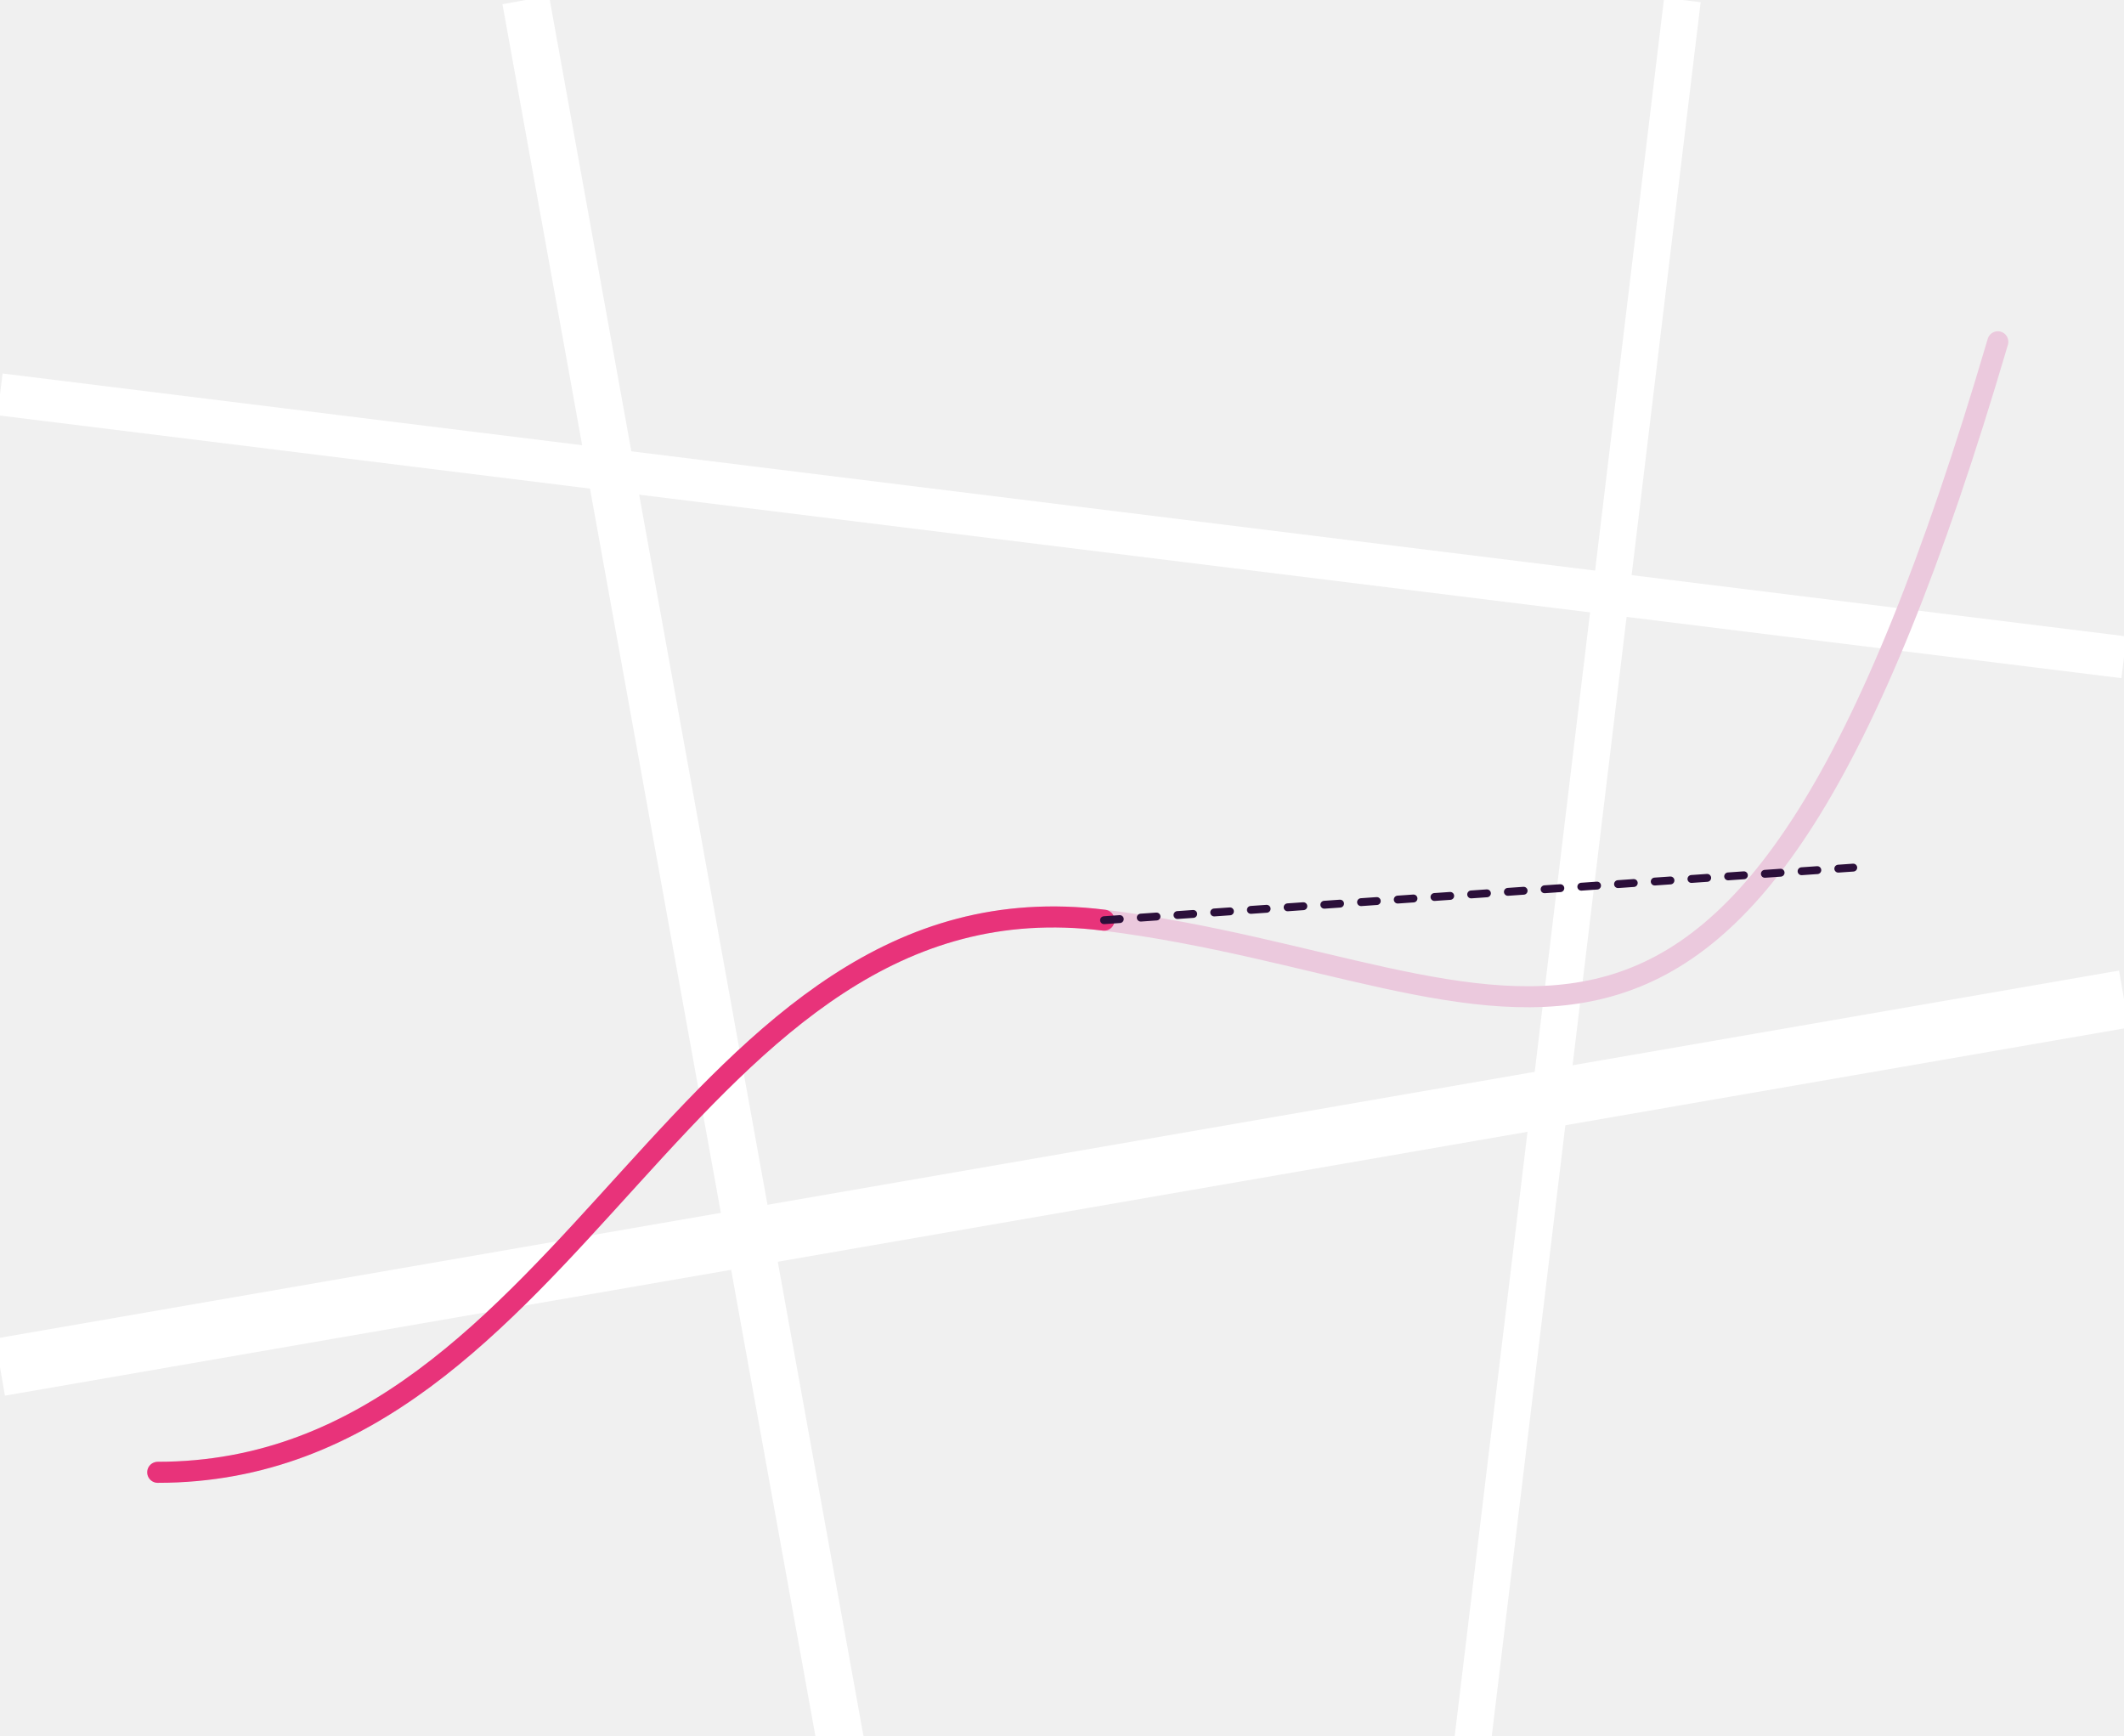
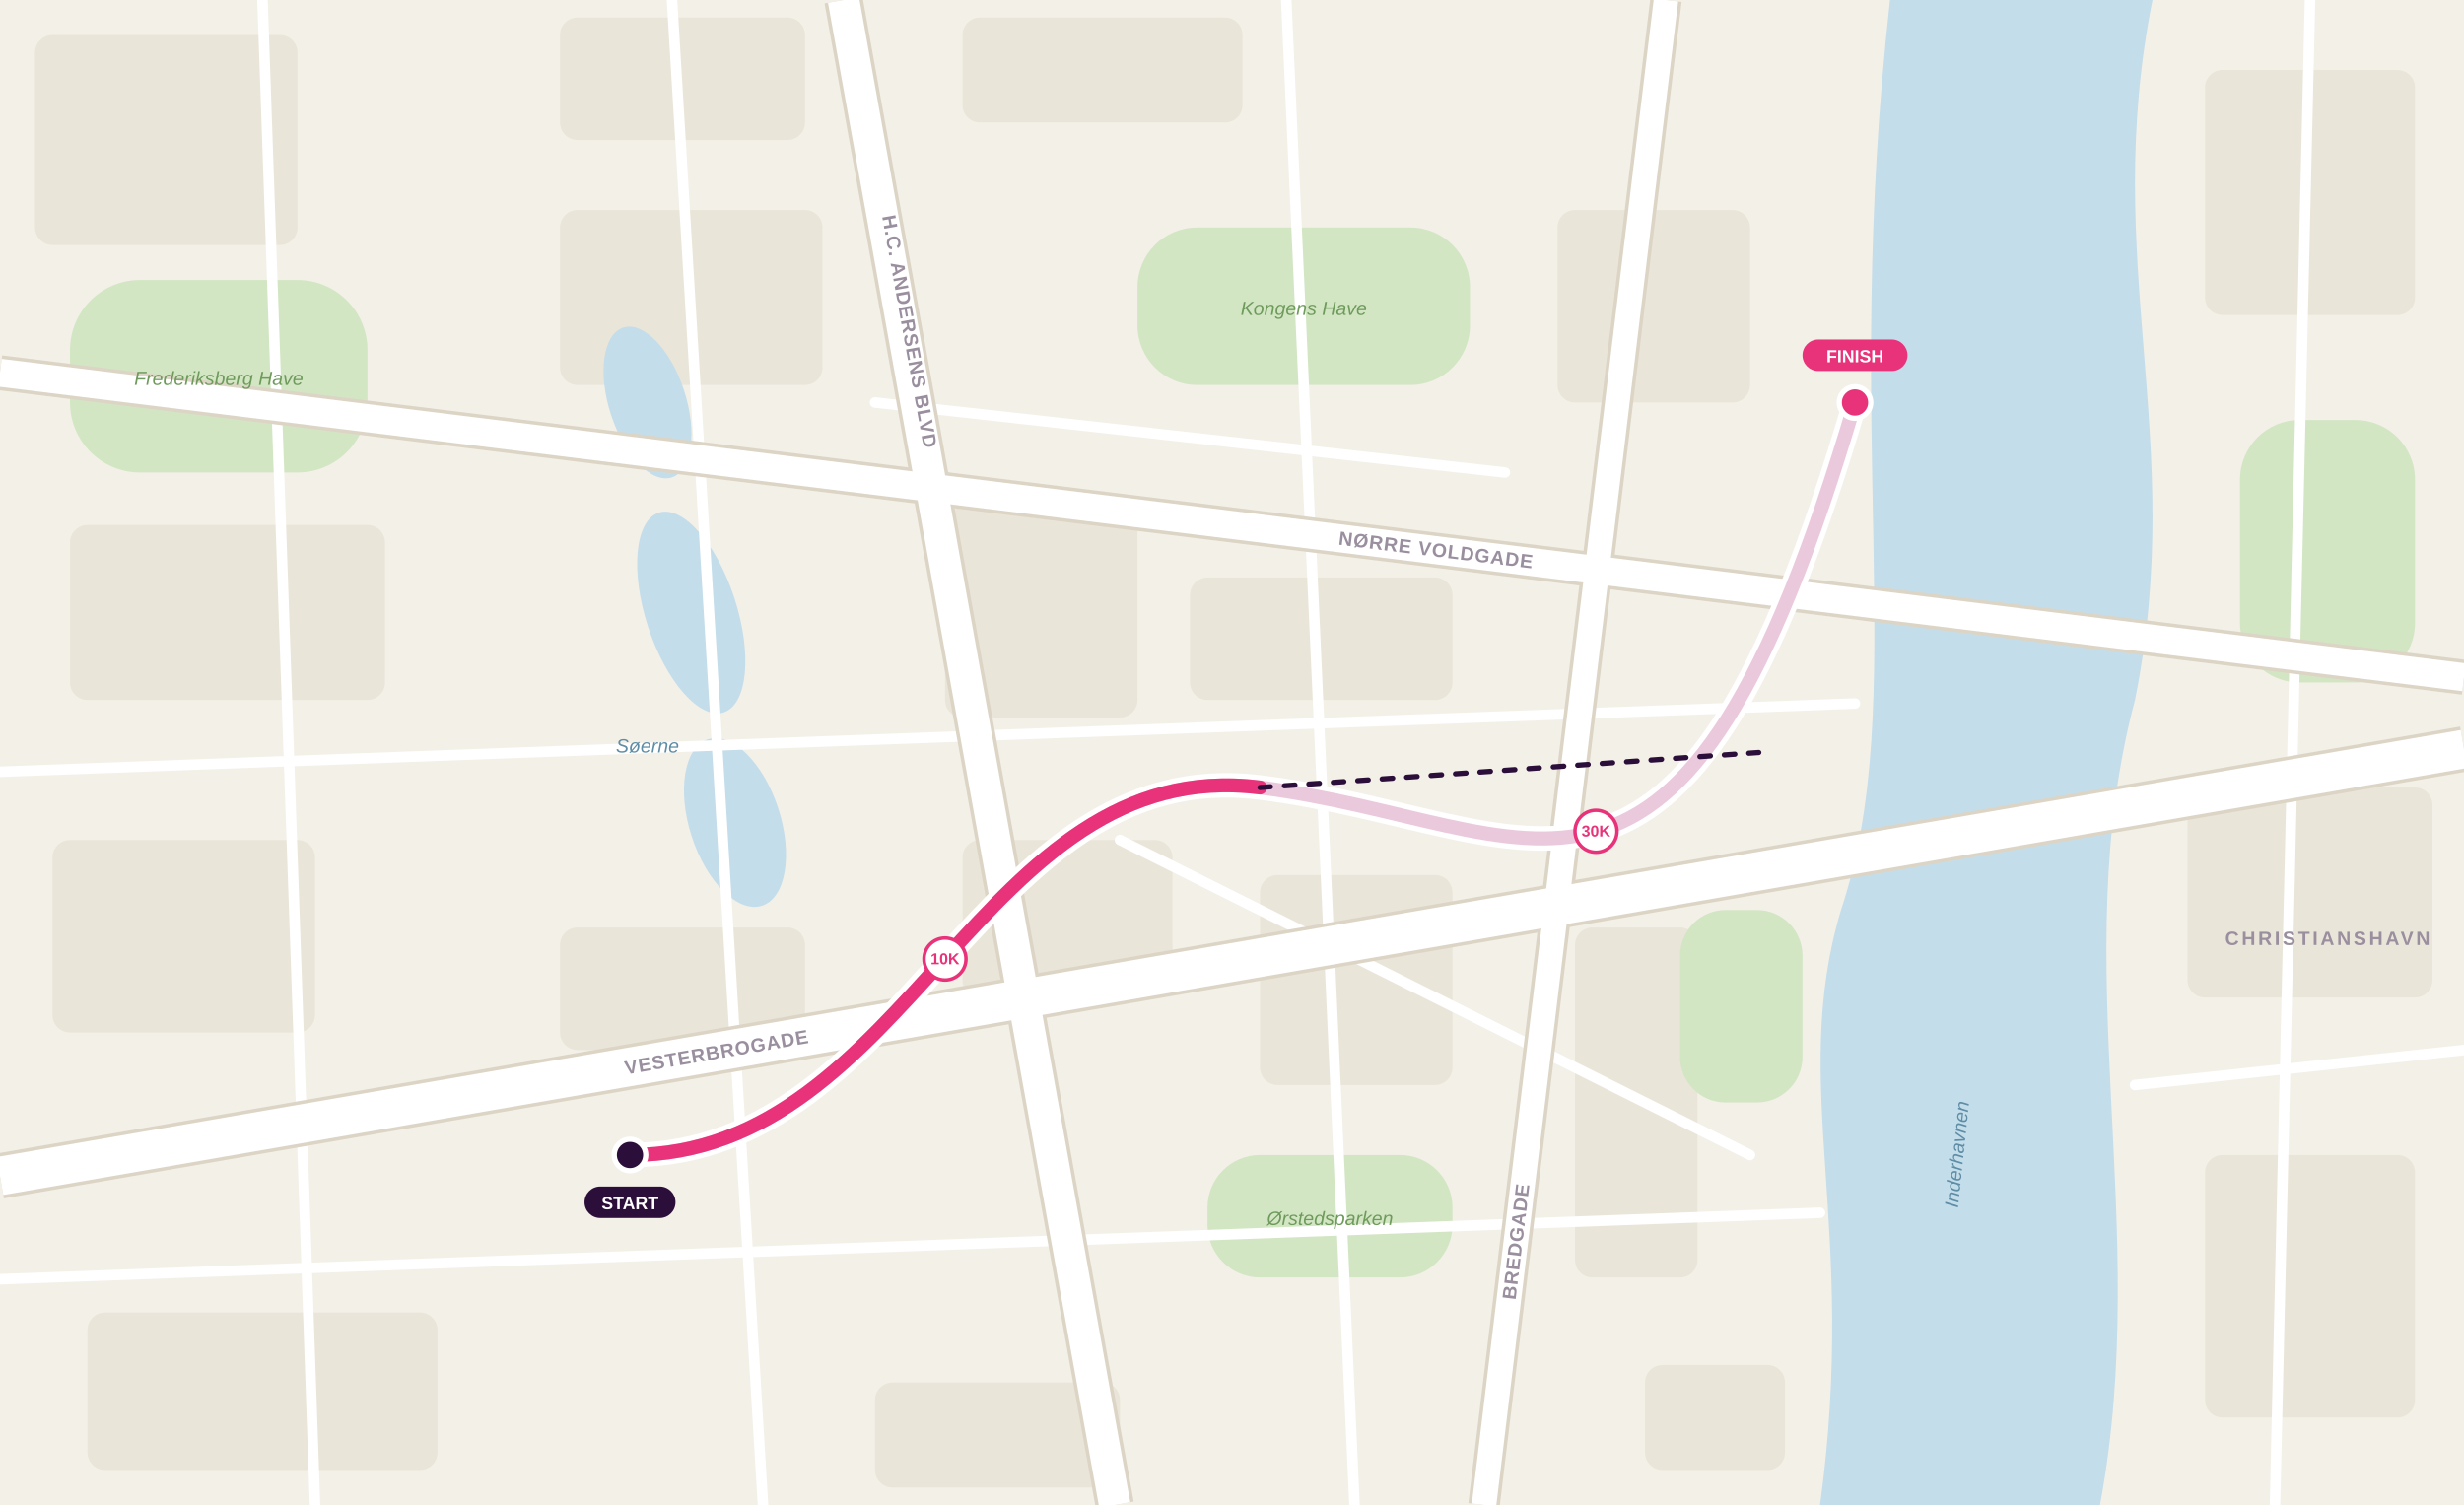
- <svg xmlns="http://www.w3.org/2000/svg" width="808" height="660" viewBox="0 0 808 660" fill="none">
-   <path d="M0 520L808 380" stroke="white" stroke-width="22" />
-   <path d="M200 0L320 664" stroke="white" stroke-width="18" />
-   <path d="M0 150L808 250" stroke="white" stroke-width="16" />
-   <path d="M560 664L640 0" stroke="white" stroke-width="14" />
+ <svg xmlns="http://www.w3.org/2000/svg" width="1408" height="860" viewBox="-300 -100 1408 860" fill="none">
+   <rect x="-300" y="-100" width="1408" height="860" fill="#F3F0E8" />
+   <g fill="#EAE5D9">
+     <rect x="20" y="20" width="150" height="100" rx="10" />
+     <rect x="240" y="190" width="110" height="120" rx="10" />
+     <rect x="380" y="230" width="150" height="70" rx="10" />
+     <rect x="250" y="380" width="120" height="90" rx="10" />
+     <rect x="420" y="400" width="110" height="120" rx="10" />
+     <rect x="590" y="20" width="110" height="110" rx="10" />
+     <rect x="20" y="430" width="140" height="70" rx="10" />
+     <rect x="600" y="430" width="70" height="200" rx="10" />
+     <rect x="-280" y="-80" width="150" height="120" rx="10" />
+     <rect x="-260" y="200" width="180" height="100" rx="10" />
+     <rect x="-270" y="380" width="150" height="110" rx="10" />
+     <rect x="-250" y="650" width="200" height="90" rx="10" />
+     <rect x="20" y="-90" width="140" height="70" rx="10" />
+     <rect x="250" y="-90" width="160" height="60" rx="10" />
+     <rect x="200" y="690" width="140" height="60" rx="10" />
+     <rect x="640" y="680" width="80" height="60" rx="10" />
+     <rect x="960" y="-60" width="120" height="140" rx="10" />
+     <rect x="950" y="350" width="140" height="120" rx="10" />
+     <rect x="960" y="560" width="120" height="150" rx="10" />
+   </g>
+   <g fill="#D3E6C4">
+     <rect x="350" y="30" width="190" height="90" rx="34" />
+     <rect x="390" y="560" width="140" height="70" rx="30" />
+     <rect x="660" y="420" width="70" height="110" rx="26" />
+     <rect x="-260" y="60" width="170" height="110" rx="40" />
+     <rect x="980" y="140" width="100" height="150" rx="34" />
+   </g>
+   <g fill="#C4DDEA">
+     <ellipse cx="70" cy="130" rx="22" ry="45" transform="rotate(-18 70 130)" />
+     <ellipse cx="95" cy="250" rx="26" ry="60" transform="rotate(-18 95 250)" />
+     <ellipse cx="120" cy="370" rx="26" ry="50" transform="rotate(-18 120 370)" />
+     <path d="M780 -100C752 150 792 300 752 420C722 520 762 600 740 760H900C930 600 880 450 920 300C950 150 900 50 930 -100Z" />
+   </g>
+   <g stroke="#FFFFFF" stroke-width="6" stroke-linecap="round">
+     <path d="M-300 341L760 302" />
+     <path d="M-300 631L740 593" />
+     <path d="M84 -100L136 760" />
+     <path d="M435 -100L474 760" />
+     <path d="M200 130L560 170" />
+     <path d="M340 380L700 560" />
+     <path d="M-150 -100L-120 760" />
+     <path d="M920 520L1108 500" />
+     <path d="M1020 -100L1000 760" />
+   </g>
+   <g stroke-linecap="butt">
+     <path d="M-300 572L1108 328" stroke="#DCD5C6" stroke-width="26" />
+     <path d="M182 -100L337 760" stroke="#DCD5C6" stroke-width="22" />
+     <path d="M-300 113L1108 287" stroke="#DCD5C6" stroke-width="20" />
+     <path d="M652 -100L548 760" stroke="#DCD5C6" stroke-width="18" />
+     <path d="M-300 572L1108 328" stroke="#FFFFFF" stroke-width="22" />
+     <path d="M182 -100L337 760" stroke="#FFFFFF" stroke-width="18" />
+     <path d="M-300 113L1108 287" stroke="#FFFFFF" stroke-width="16" />
+     <path d="M652 -100L548 760" stroke="#FFFFFF" stroke-width="14" />
+   </g>
+   <g font-family="Arial, sans-serif" font-size="11" font-weight="700" fill="#9A8F9E" letter-spacing="0.5" text-anchor="middle">
+     <text x="110" y="505" transform="rotate(-9.8 110 505)">VESTERBROGADE</text>
+     <text x="520" y="218" transform="rotate(7 520 218)">NØRRE VOLDGADE</text>
+     <text x="216" y="90" transform="rotate(79.8 216 90)">H.C. ANDERSENS BLVD</text>
+     <text x="570" y="610" transform="rotate(-83.1 570 610)">BREDGADE</text>
+     <text x="1030" y="440" letter-spacing="1.5">CHRISTIANSHAVN</text>
+   </g>
+   <g font-family="Arial, sans-serif" font-size="11" font-style="italic" text-anchor="middle">
+     <text x="445" y="80" fill="#6E9A5B">Kongens Have</text>
+     <text x="460" y="600" fill="#6E9A5B">Ørstedsparken</text>
+     <text x="-175" y="120" fill="#6E9A5B">Frederiksberg Have</text>
+     <text x="822" y="560" fill="#5E8DA6" transform="rotate(-84 822 560)">Inderhavnen</text>
+     <text x="70" y="330" fill="#5E8DA6">Søerne</text>
+   </g>
+   <path d="M60 560C220 560 260 330 420 350C580 370 660 470 760 130" stroke="#FFFFFF" stroke-width="14" stroke-linecap="round" />
  <path d="M60 560C220 560 260 330 420 350C580 370 660 470 760 130" stroke="#EBC9DD" stroke-width="8" stroke-linecap="round" />
  <path d="M60 560C220 560 260 330 420 350" stroke="#E8337A" stroke-width="8" stroke-linecap="round" />
  <path d="M420 350L705 330" stroke="#2B0F3A" stroke-width="3" stroke-linecap="round" stroke-dasharray="6 8" />
+   <g font-family="Arial, sans-serif" font-size="9" font-weight="700" text-anchor="middle">
+     <circle cx="240" cy="448" r="12" fill="#FFFFFF" stroke="#E8337A" stroke-width="2" />
+     <text x="240" y="451" fill="#E8337A">10K</text>
+     <circle cx="612" cy="375" r="12" fill="#FFFFFF" stroke="#E8337A" stroke-width="2" />
+     <text x="612" y="378" fill="#E8337A">30K</text>
+   </g>
+   <g font-family="Arial, sans-serif" font-size="10" font-weight="700" text-anchor="middle">
+     <circle cx="60" cy="560" r="9" fill="#2B0F3A" stroke="#FFFFFF" stroke-width="3" />
+     <rect x="34" y="578" width="52" height="18" rx="9" fill="#2B0F3A" />
+     <text x="60" y="591" fill="#FFFFFF">START</text>
+     <circle cx="760" cy="130" r="9" fill="#E8337A" stroke="#FFFFFF" stroke-width="3" />
+     <rect x="730" y="94" width="60" height="18" rx="9" fill="#E8337A" />
+     <text x="760" y="107" fill="#FFFFFF">FINISH</text>
+   </g>
</svg>
